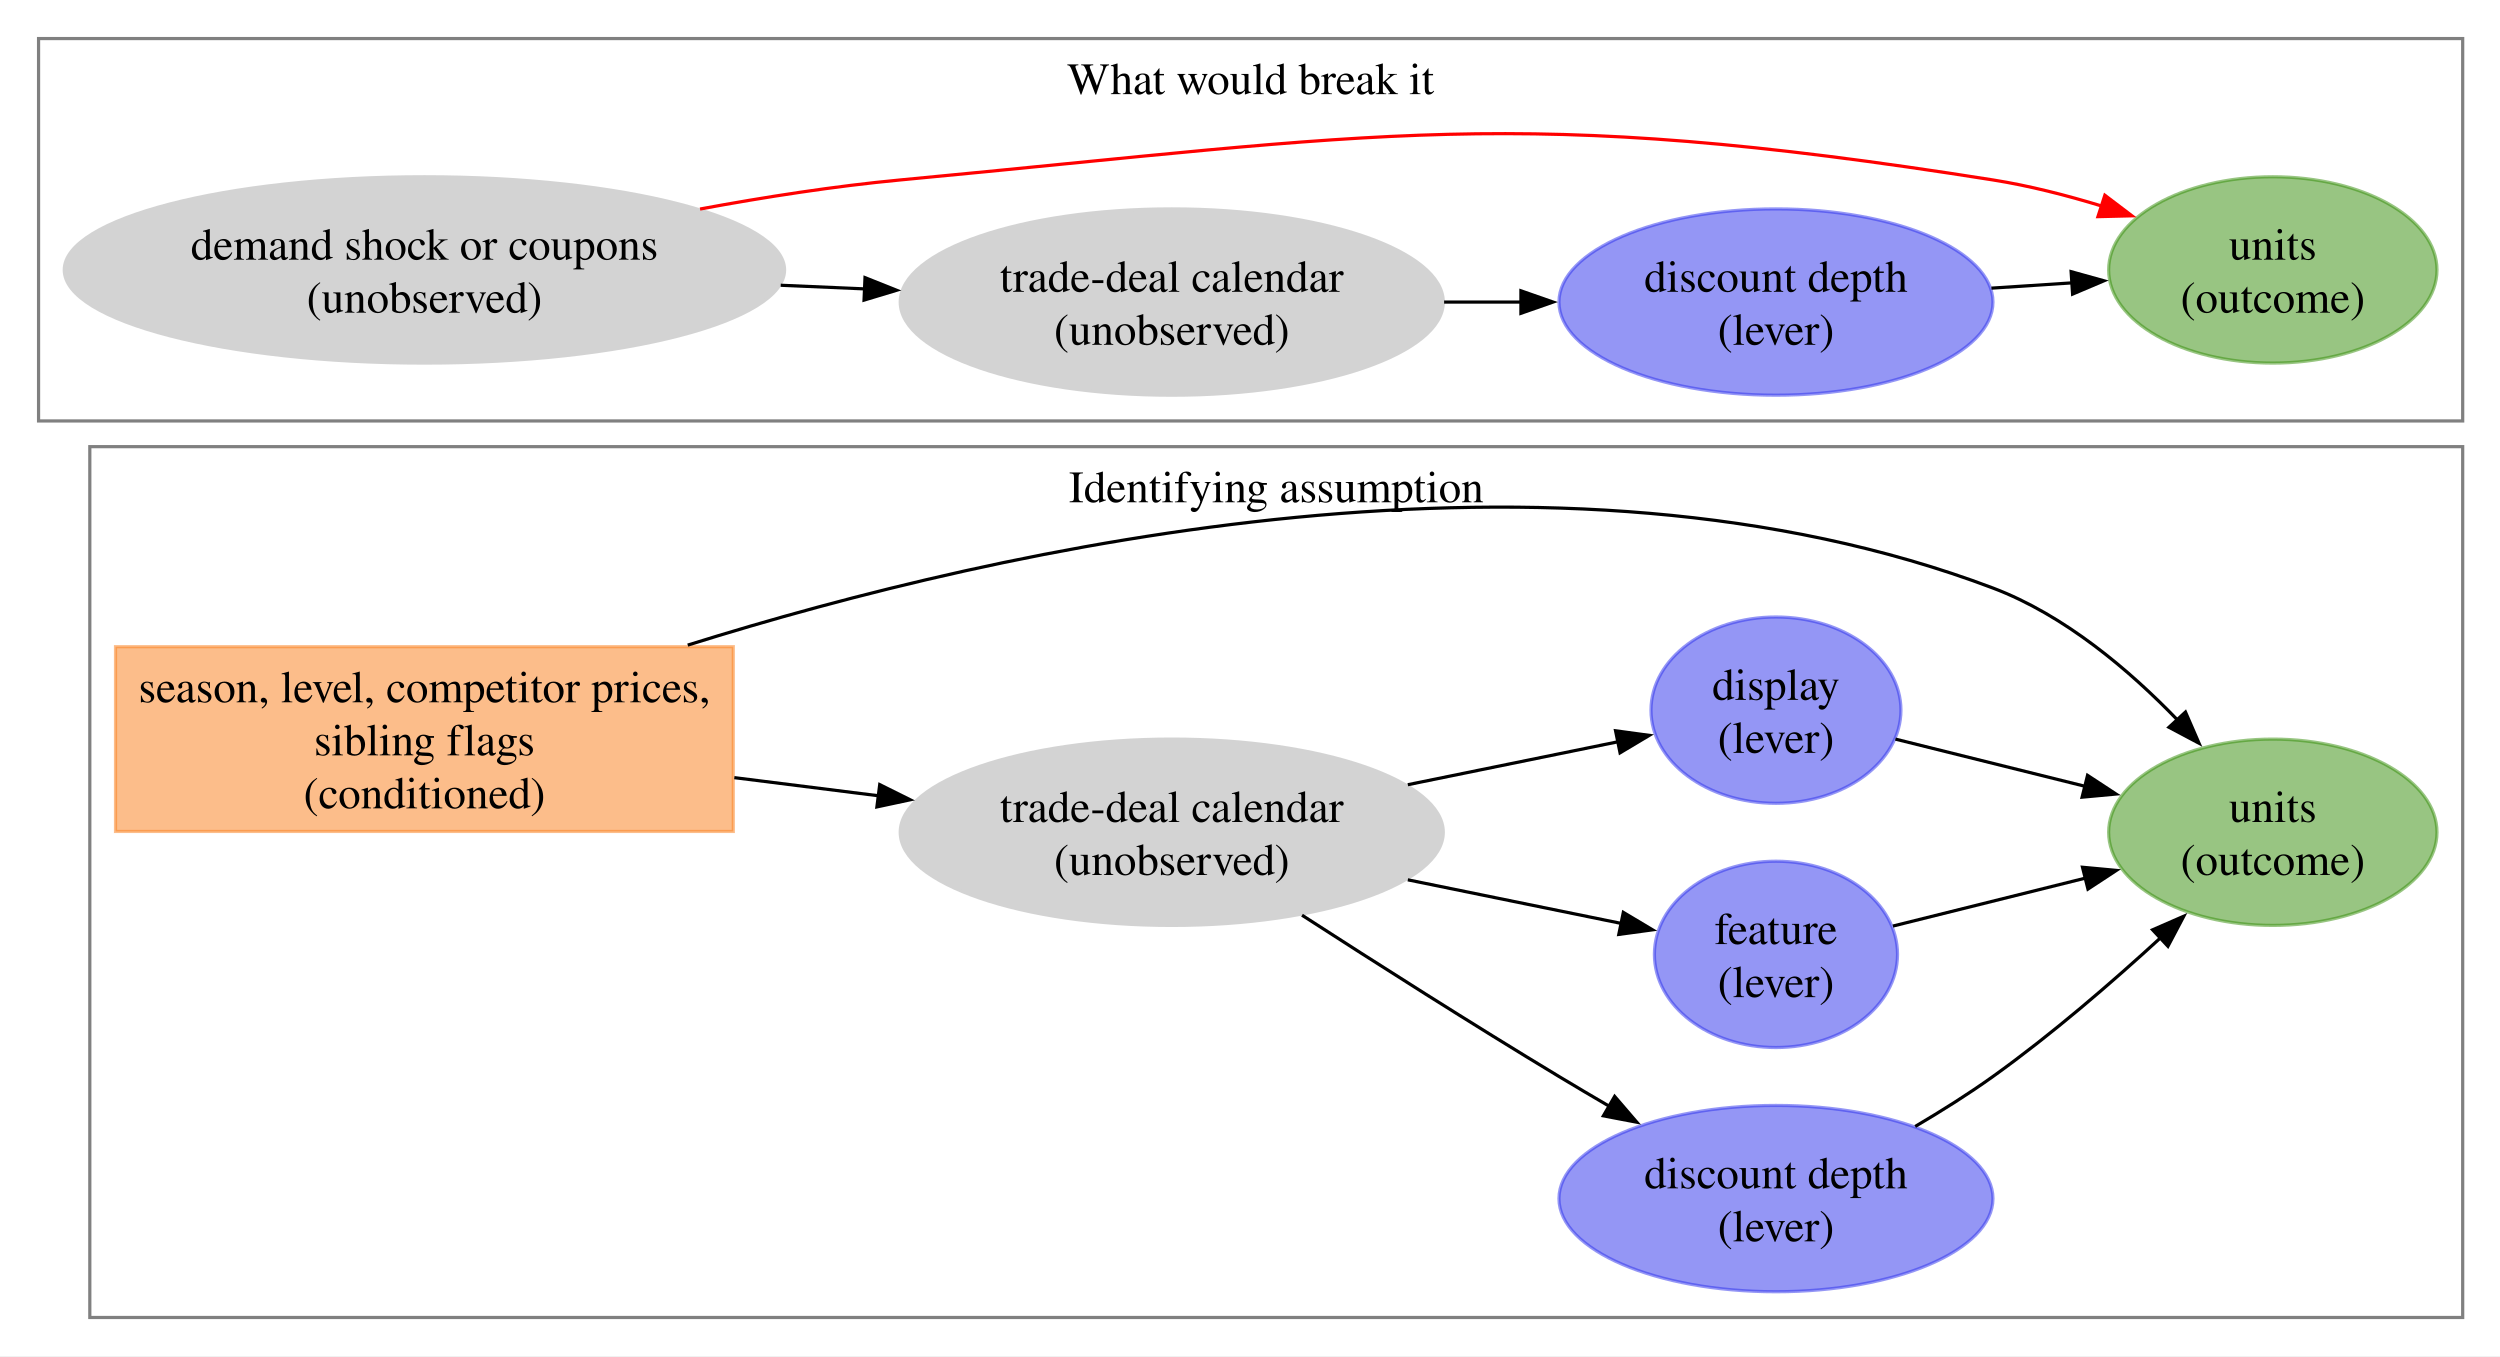
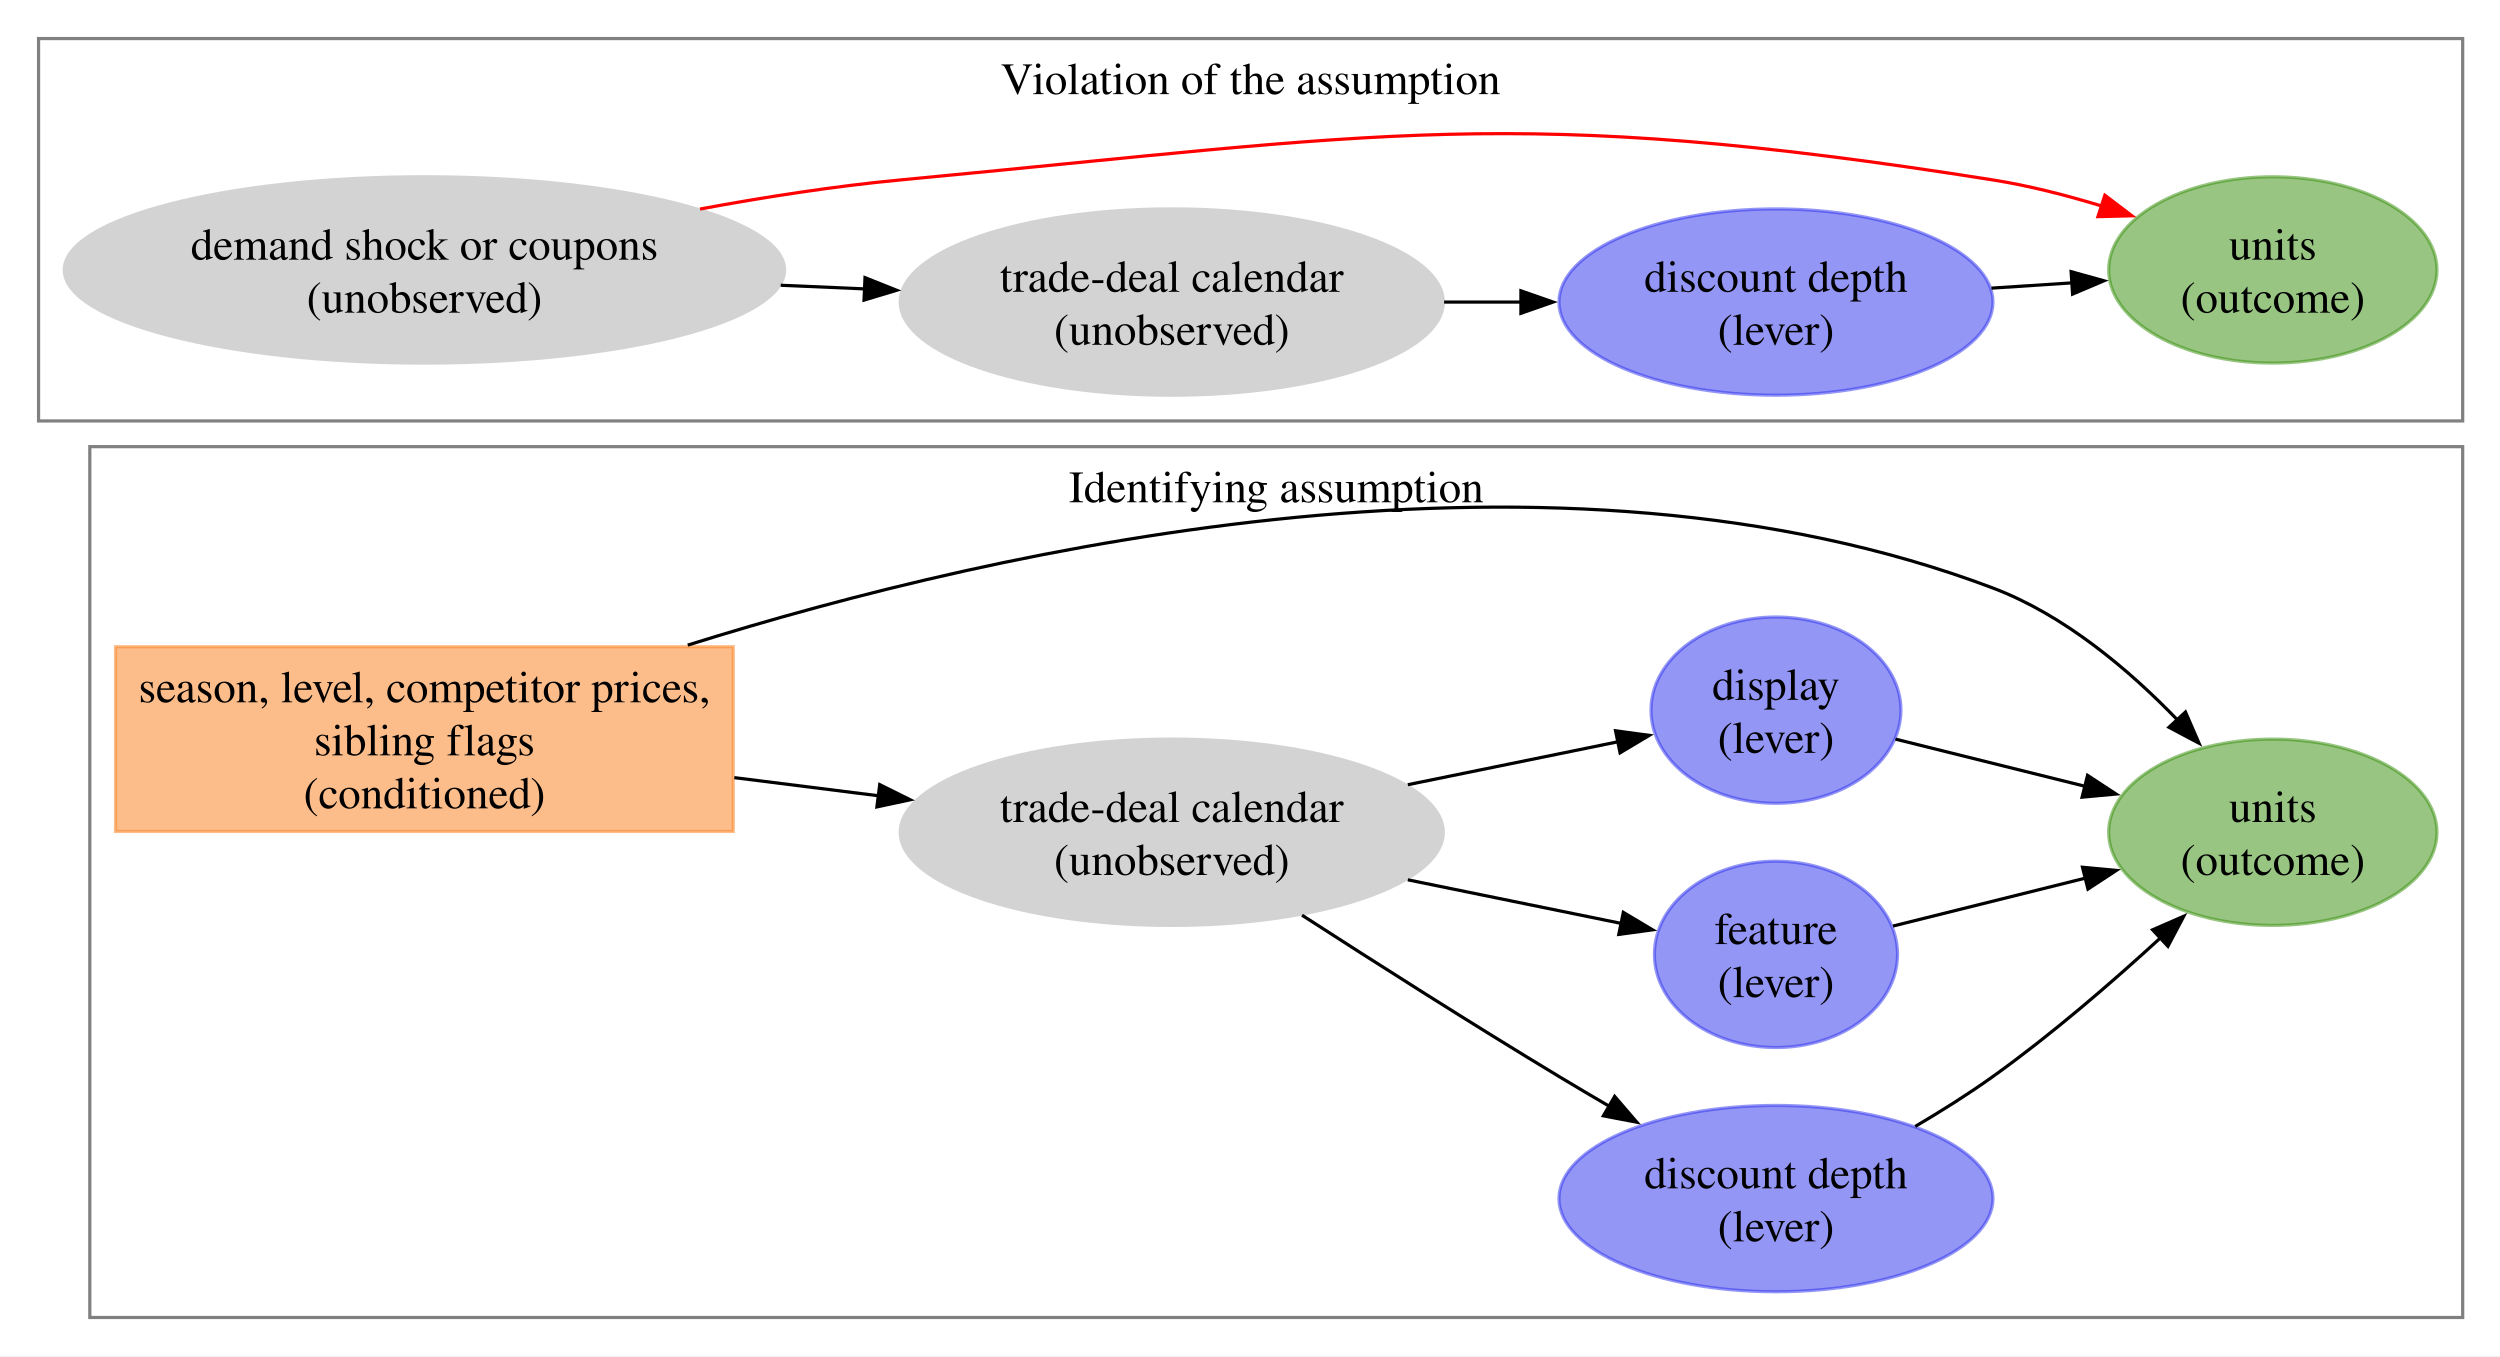
<svg xmlns="http://www.w3.org/2000/svg" width="778pt" height="422pt" viewBox="0.00 0.00 778.00 422.00">
  <g id="graph0" class="graph" transform="scale(1 1) rotate(0) translate(4 418)">
    <polygon fill="white" stroke="none" points="-4,4 -4,-418 774.39,-418 774.39,4 -4,4" />
    <g id="clust1" class="cluster">
      <polygon fill="none" stroke="gray" points="23.95,-8 23.95,-279 762.39,-279 762.39,-8 23.95,-8" />
      <text xml:space="preserve" text-anchor="middle" x="393.17" y="-261.7" font-family="Times,serif" font-size="14.00">Identifying assumption</text>
    </g>
    <g id="clust2" class="cluster">
      <polygon fill="none" stroke="gray" points="8,-287 8,-406 762.39,-406 762.39,-287 8,-287" />
-       <text xml:space="preserve" text-anchor="middle" x="385.19" y="-388.7" font-family="Times,serif" font-size="14.00">What would break it</text>
+       <text xml:space="preserve" text-anchor="middle" x="385.19" y="-388.7" font-family="Times,serif" font-size="14.00">Violation of the assumption</text>
    </g>
    <g id="node1" class="node">
      <ellipse fill="lightgray" stroke="lightgray" cx="360.65" cy="-159" rx="84.5" ry="28.99" />
      <text xml:space="preserve" text-anchor="middle" x="360.65" y="-162.2" font-family="Times,serif" font-size="14.00">trade-deal calendar</text>
      <text xml:space="preserve" text-anchor="middle" x="360.65" y="-145.7" font-family="Times,serif" font-size="14.00">(unobserved)</text>
    </g>
    <g id="node2" class="node">
      <ellipse fill="#2a2eec" fill-opacity="0.502" stroke="#2a2eec" stroke-opacity="0.502" cx="548.68" cy="-45" rx="67.53" ry="28.99" />
      <text xml:space="preserve" text-anchor="middle" x="548.68" y="-48.2" font-family="Times,serif" font-size="14.00">discount depth</text>
      <text xml:space="preserve" text-anchor="middle" x="548.68" y="-31.7" font-family="Times,serif" font-size="14.00">(lever)</text>
    </g>
    <g id="edge1" class="edge">
      <path fill="none" stroke="black" d="M401.19,-133.19C424.33,-118.25 454.2,-99.25 481.15,-83 486.28,-79.91 491.66,-76.73 497.04,-73.59" />
      <polygon fill="black" stroke="black" points="498.48,-76.8 505.38,-68.77 494.97,-70.75 498.48,-76.8" />
    </g>
    <g id="node3" class="node">
      <ellipse fill="#2a2eec" fill-opacity="0.502" stroke="#2a2eec" stroke-opacity="0.502" cx="548.68" cy="-121" rx="37.83" ry="28.99" />
      <text xml:space="preserve" text-anchor="middle" x="548.68" y="-124.2" font-family="Times,serif" font-size="14.00">feature</text>
      <text xml:space="preserve" text-anchor="middle" x="548.68" y="-107.7" font-family="Times,serif" font-size="14.00">(lever)</text>
    </g>
    <g id="edge3" class="edge">
      <path fill="none" stroke="black" d="M434.11,-144.2C456.47,-139.63 480.5,-134.72 500.67,-130.6" />
      <polygon fill="black" stroke="black" points="501.18,-134.07 510.27,-128.64 499.77,-127.21 501.18,-134.07" />
    </g>
    <g id="node4" class="node">
      <ellipse fill="#2a2eec" fill-opacity="0.502" stroke="#2a2eec" stroke-opacity="0.502" cx="548.68" cy="-197" rx="38.89" ry="28.99" />
      <text xml:space="preserve" text-anchor="middle" x="548.68" y="-200.2" font-family="Times,serif" font-size="14.00">display</text>
      <text xml:space="preserve" text-anchor="middle" x="548.68" y="-183.7" font-family="Times,serif" font-size="14.00">(lever)</text>
    </g>
    <g id="edge5" class="edge">
      <path fill="none" stroke="black" d="M434.11,-173.8C456.03,-178.28 479.55,-183.08 499.46,-187.15" />
      <polygon fill="black" stroke="black" points="498.76,-190.58 509.25,-189.15 500.16,-183.72 498.76,-190.58" />
    </g>
    <g id="node6" class="node">
      <ellipse fill="#328c06" fill-opacity="0.502" stroke="#328c06" stroke-opacity="0.502" cx="703.3" cy="-159" rx="51.09" ry="28.99" />
      <text xml:space="preserve" text-anchor="middle" x="703.3" y="-162.2" font-family="Times,serif" font-size="14.00">units</text>
      <text xml:space="preserve" text-anchor="middle" x="703.3" y="-145.7" font-family="Times,serif" font-size="14.00">(outcome)</text>
    </g>
    <g id="edge2" class="edge">
      <path fill="none" stroke="black" d="M592.01,-67.45C600.23,-72.29 608.64,-77.58 616.21,-83 634.4,-96.02 653.19,-112.23 668.55,-126.33" />
      <polygon fill="black" stroke="black" points="665.89,-128.64 675.6,-132.88 670.66,-123.51 665.89,-128.64" />
    </g>
    <g id="edge4" class="edge">
      <path fill="none" stroke="black" d="M585.08,-129.81C602.91,-134.25 624.97,-139.75 645.13,-144.77" />
      <polygon fill="black" stroke="black" points="644.07,-148.11 654.62,-147.13 645.77,-141.32 644.07,-148.11" />
    </g>
    <g id="edge6" class="edge">
      <path fill="none" stroke="black" d="M585.85,-187.99C603.47,-183.61 625.08,-178.23 644.88,-173.3" />
      <polygon fill="black" stroke="black" points="645.64,-176.71 654.5,-170.9 643.95,-169.92 645.64,-176.71" />
    </g>
    <g id="node5" class="node">
      <polygon fill="#fa7c17" fill-opacity="0.502" stroke="#fa7c17" stroke-opacity="0.502" points="224.2,-216.75 31.95,-216.75 31.95,-159.25 224.2,-159.25 224.2,-216.75" />
      <text xml:space="preserve" text-anchor="middle" x="128.08" y="-199.45" font-family="Times,serif" font-size="14.00">season, level, competitor prices,</text>
      <text xml:space="preserve" text-anchor="middle" x="128.08" y="-182.95" font-family="Times,serif" font-size="14.00">sibling flags</text>
      <text xml:space="preserve" text-anchor="middle" x="128.08" y="-166.45" font-family="Times,serif" font-size="14.00">(conditioned)</text>
    </g>
    <g id="edge8" class="edge">
      <path fill="none" stroke="black" d="M224.52,-176C239.43,-174.12 254.8,-172.19 269.58,-170.33" />
      <polygon fill="black" stroke="black" points="269.77,-173.83 279.25,-169.11 268.89,-166.89 269.77,-173.83" />
    </g>
    <g id="edge7" class="edge">
      <path fill="none" stroke="black" d="M210.02,-217.24C309.12,-248.27 480.51,-286.33 616.21,-235 638.44,-226.59 658.64,-209.53 673.87,-193.7" />
      <polygon fill="black" stroke="black" points="676.12,-196.42 680.34,-186.7 670.98,-191.67 676.12,-196.42" />
    </g>
    <g id="node7" class="node">
      <ellipse fill="lightgray" stroke="lightgray" cx="128.08" cy="-334" rx="112.08" ry="28.99" />
      <text xml:space="preserve" text-anchor="middle" x="128.08" y="-337.2" font-family="Times,serif" font-size="14.00">demand shock or coupons</text>
      <text xml:space="preserve" text-anchor="middle" x="128.08" y="-320.7" font-family="Times,serif" font-size="14.00">(unobserved)</text>
    </g>
    <g id="node8" class="node">
      <ellipse fill="lightgray" stroke="lightgray" cx="360.65" cy="-324" rx="84.5" ry="28.99" />
      <text xml:space="preserve" text-anchor="middle" x="360.65" y="-327.2" font-family="Times,serif" font-size="14.00">trade-deal calendar</text>
      <text xml:space="preserve" text-anchor="middle" x="360.65" y="-310.7" font-family="Times,serif" font-size="14.00">(unobserved)</text>
    </g>
    <g id="edge9" class="edge">
      <path fill="none" stroke="black" d="M238.96,-329.23C247.75,-328.85 256.59,-328.47 265.26,-328.09" />
      <polygon fill="black" stroke="black" points="265.19,-331.6 275.03,-327.67 264.89,-324.61 265.19,-331.6" />
    </g>
    <g id="node10" class="node">
      <ellipse fill="#328c06" fill-opacity="0.502" stroke="#328c06" stroke-opacity="0.502" cx="703.3" cy="-334" rx="51.09" ry="28.99" />
      <text xml:space="preserve" text-anchor="middle" x="703.3" y="-337.2" font-family="Times,serif" font-size="14.00">units</text>
      <text xml:space="preserve" text-anchor="middle" x="703.3" y="-320.7" font-family="Times,serif" font-size="14.00">(outcome)</text>
    </g>
    <g id="edge12" class="edge">
      <path fill="none" stroke="red" d="M213.85,-352.95C234.15,-356.71 255.84,-360.08 276.15,-362 426.62,-376.2 466.94,-385.66 616.21,-362 627.39,-360.23 639.08,-357.24 650.13,-353.86" />
      <polygon fill="red" stroke="red" points="651.03,-357.24 659.47,-350.84 648.88,-350.58 651.03,-357.24" />
    </g>
    <g id="node9" class="node">
      <ellipse fill="#2a2eec" fill-opacity="0.502" stroke="#2a2eec" stroke-opacity="0.502" cx="548.68" cy="-324" rx="67.53" ry="28.99" />
      <text xml:space="preserve" text-anchor="middle" x="548.68" y="-327.2" font-family="Times,serif" font-size="14.00">discount depth</text>
      <text xml:space="preserve" text-anchor="middle" x="548.68" y="-310.7" font-family="Times,serif" font-size="14.00">(lever)</text>
    </g>
    <g id="edge10" class="edge">
      <path fill="none" stroke="black" d="M445.41,-324C453.38,-324 461.45,-324 469.36,-324" />
      <polygon fill="black" stroke="black" points="469.31,-327.5 479.31,-324 469.31,-320.5 469.31,-327.5" />
    </g>
    <g id="edge11" class="edge">
      <path fill="none" stroke="black" d="M615.73,-328.33C624.06,-328.87 632.54,-329.43 640.79,-329.97" />
      <polygon fill="black" stroke="black" points="640.53,-333.46 650.74,-330.62 640.99,-326.48 640.53,-333.46" />
    </g>
  </g>
</svg>
